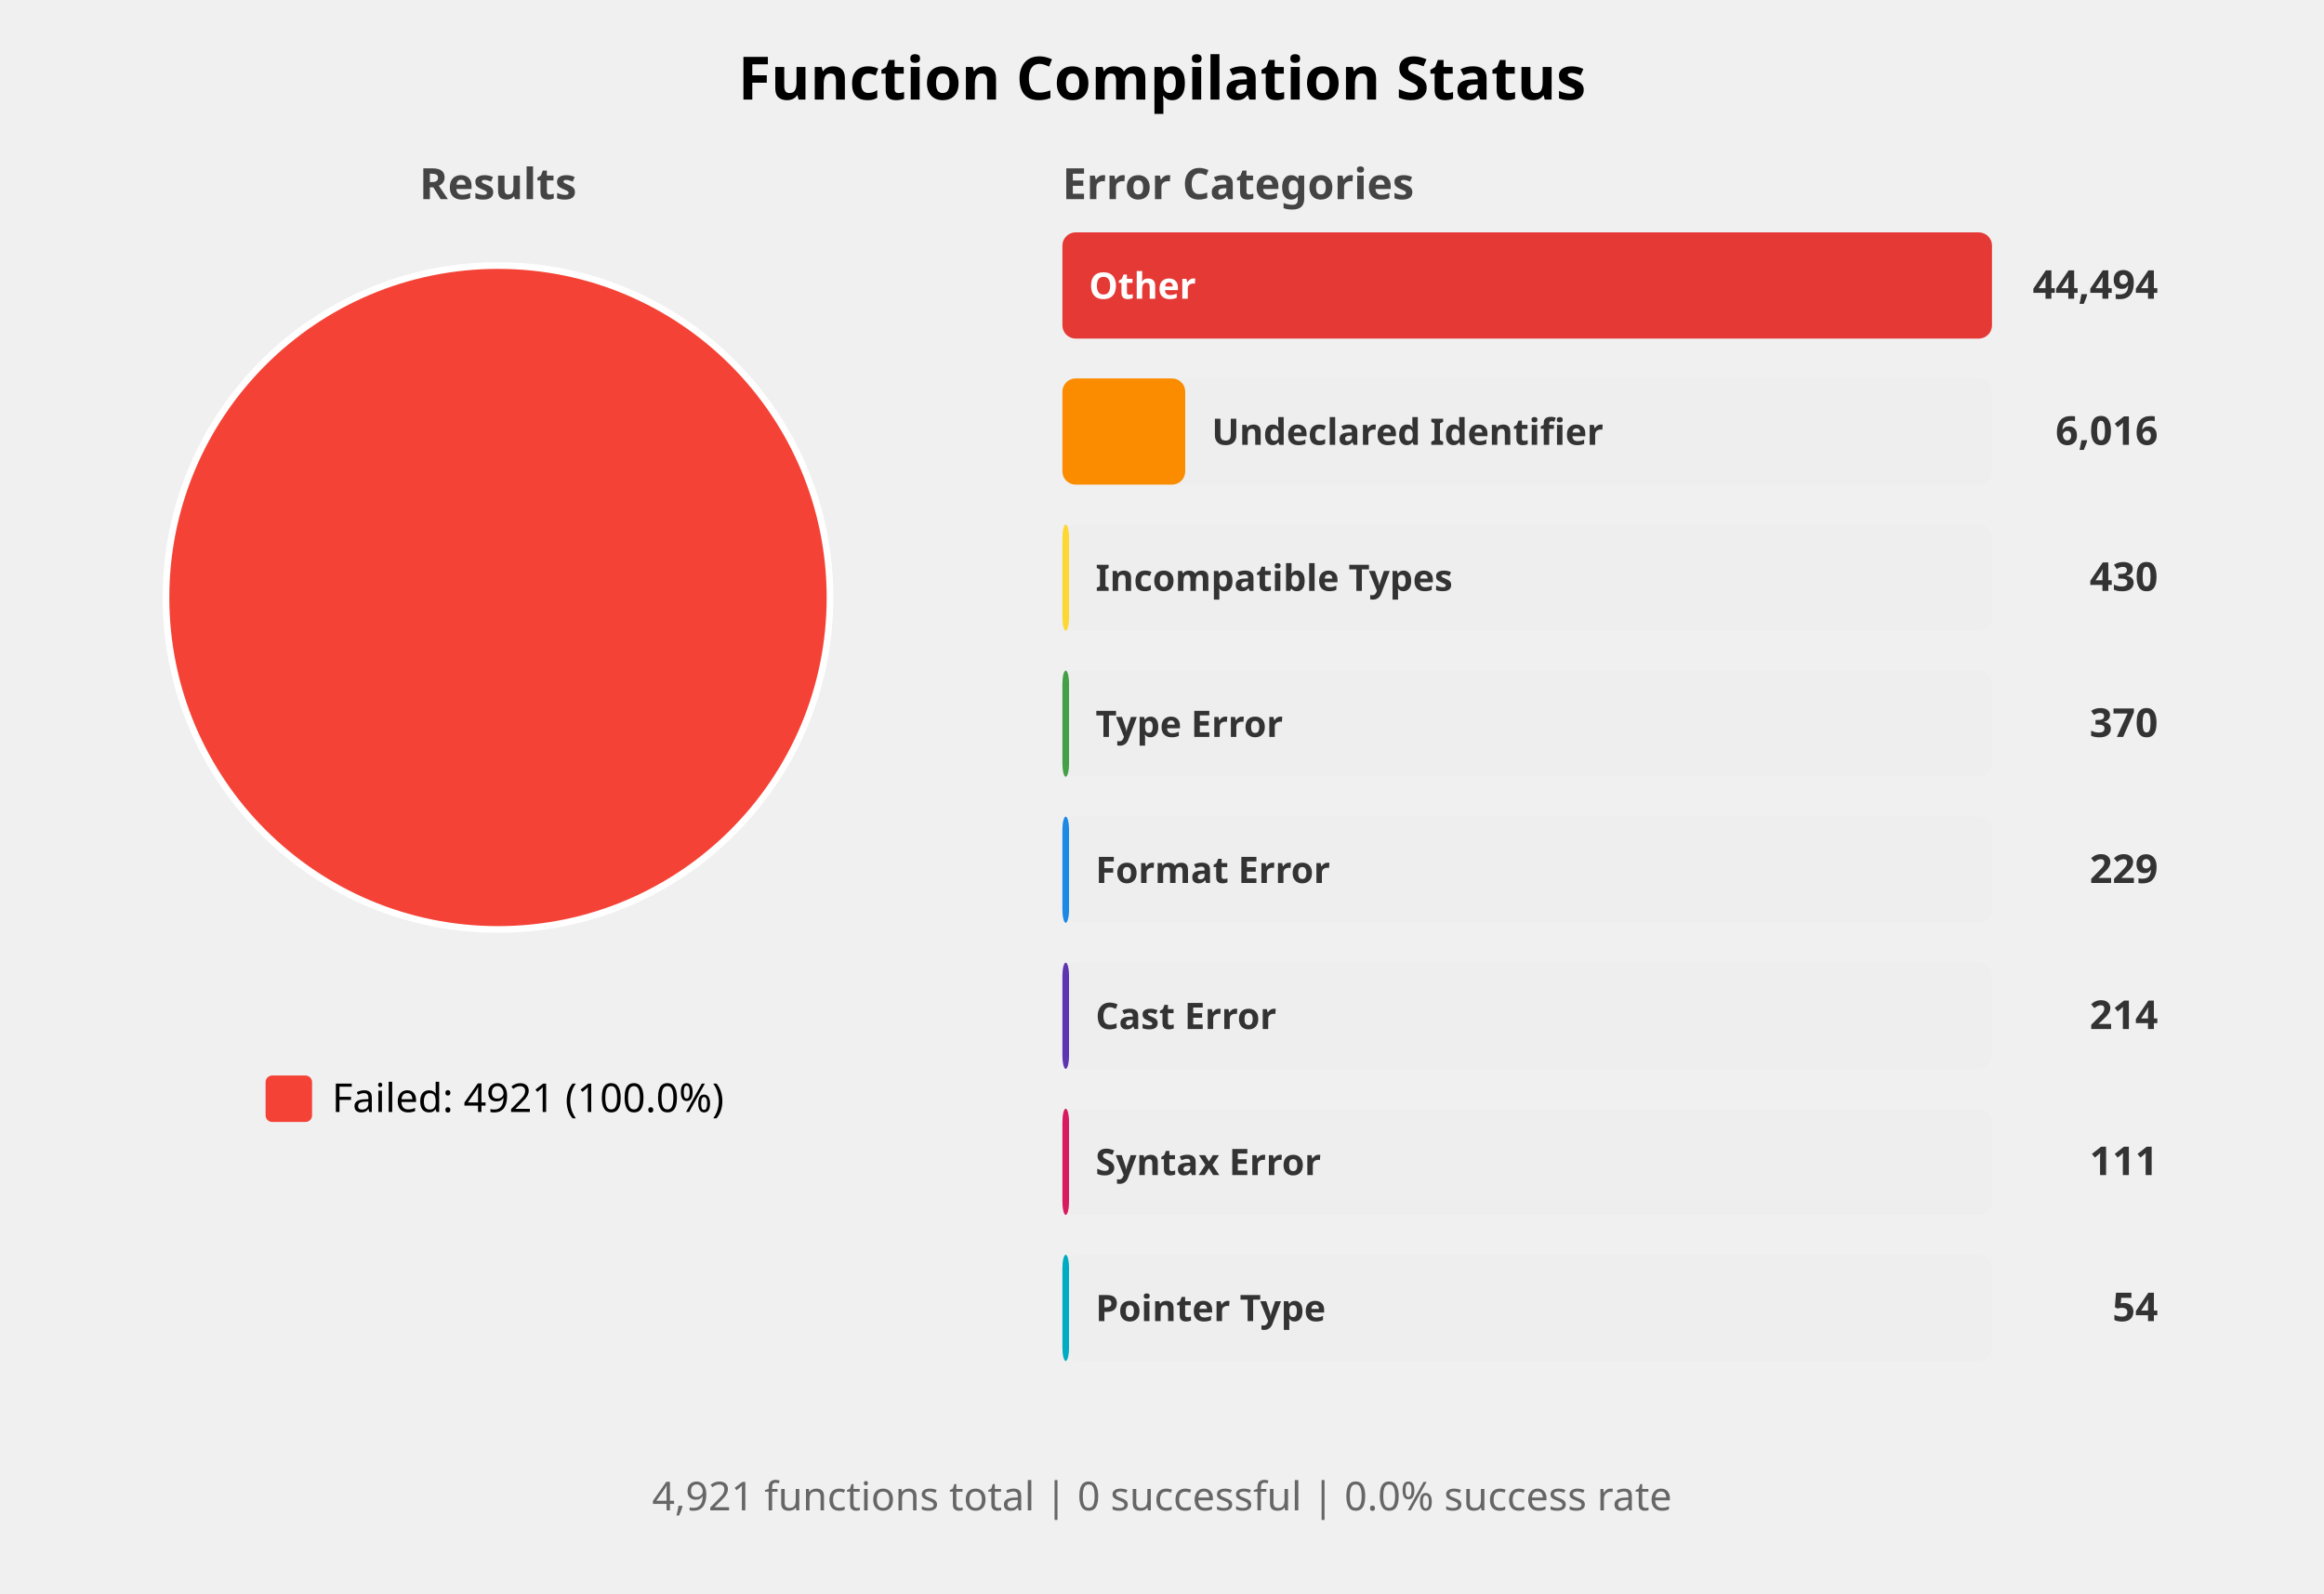
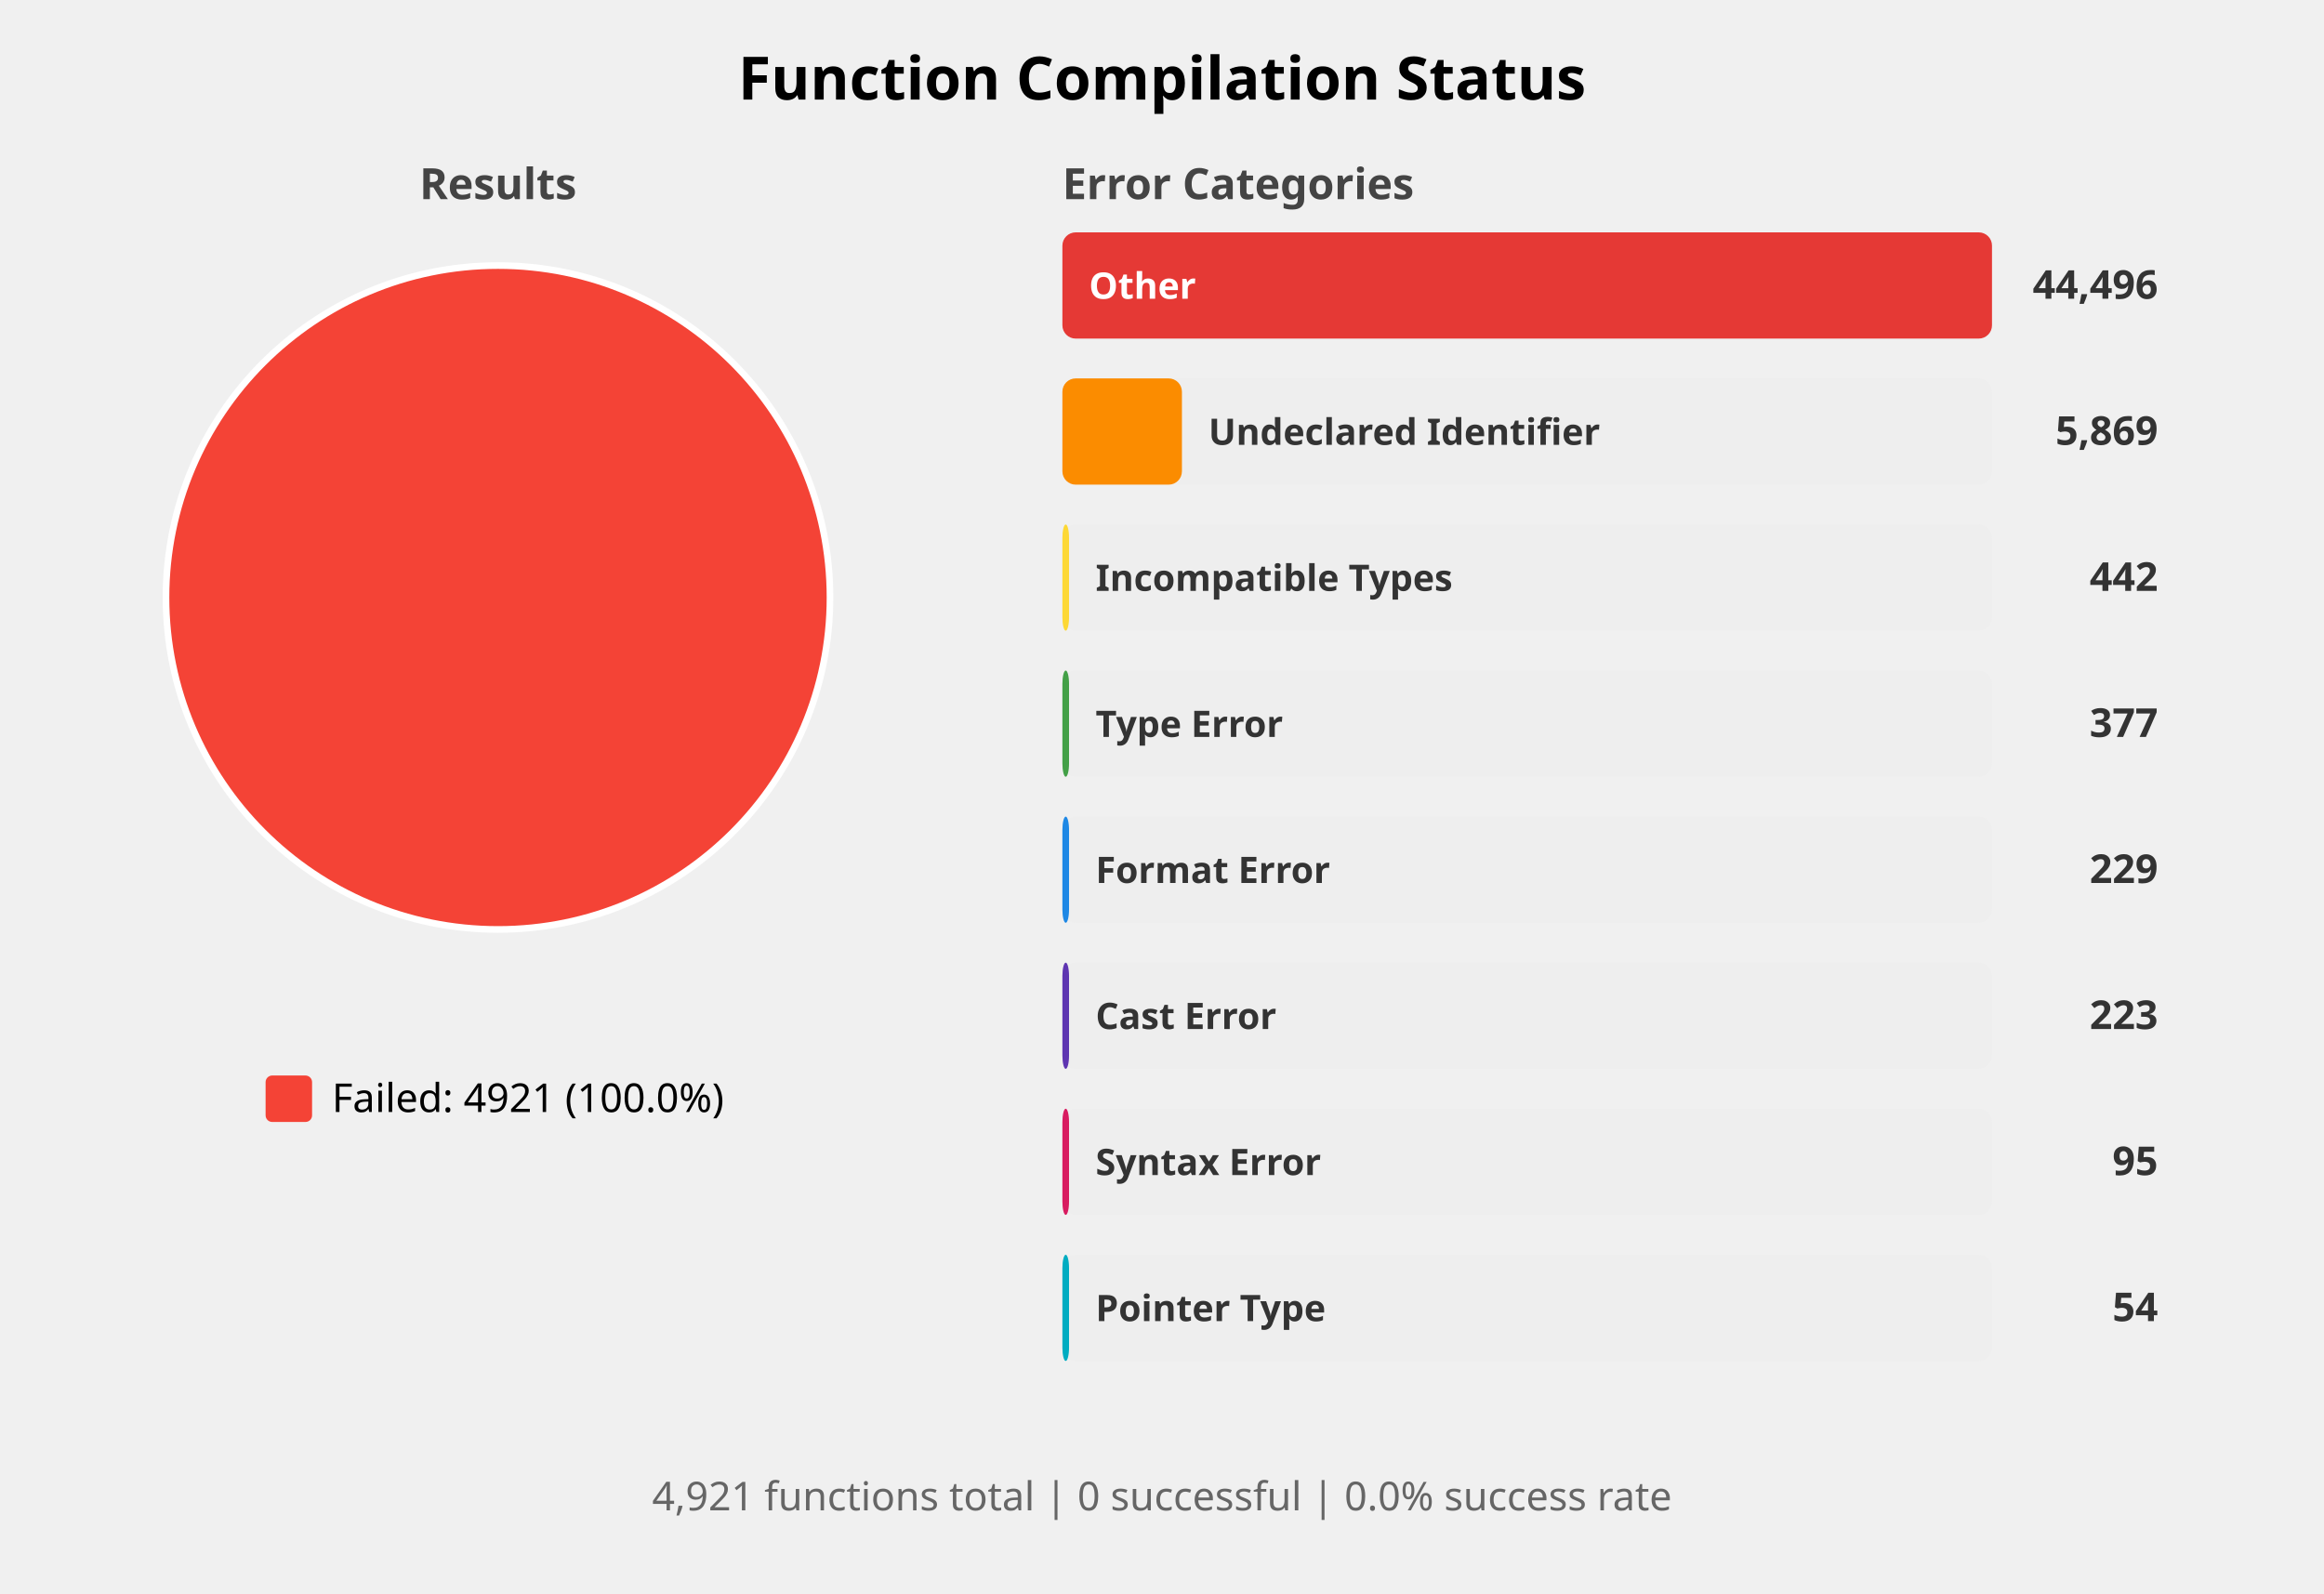
<svg xmlns="http://www.w3.org/2000/svg" width="700" height="480" viewBox="0 0 700 480">
  <style>
    .title { font: bold 18px sans-serif; }
    .subtitle { font: bold 13px sans-serif; fill: #444; }
    .label { font: 12px sans-serif; }
    .bar-label { font: bold 11px sans-serif; fill: white; }
    .bar-label-dark { font: bold 11px sans-serif; fill: #333; }
    .count { font: bold 12px sans-serif; fill: #333; }
    .summary { font: 12px sans-serif; fill: #666; }
  </style>
  <rect width="100%%" height="100%%" fill="white" />
  <text x="350" y="30" class="title" text-anchor="middle">Function Compilation Status</text>
  <text x="150" y="60" class="subtitle" text-anchor="middle">Results</text>
  <circle cx="150" cy="180" r="100" fill="#F44336" stroke="white" stroke-width="2" />
  <rect x="80" y="324" width="14" height="14" fill="#F44336" rx="2" />
  <text x="100" y="335" class="label">Failed: 4921 (100.0%)</text>
  <text x="320" y="60" class="subtitle">Error Categories</text>
  <rect x="320" y="70" width="280" height="32" fill="#EEEEEE" rx="4" />
  <rect x="320" y="70" width="280" height="32" fill="#E53935" rx="4" />
  <text x="328" y="90" class="bar-label">Other</text>
-   <text x="650" y="90" class="count" text-anchor="end">44,494</text>
+   <text x="650" y="90" class="count" text-anchor="end">44,496</text>
  <rect x="320" y="114" width="280" height="32" fill="#EEEEEE" rx="4" />
-   <rect x="320" y="114" width="37" height="32" fill="#FB8C00" rx="4" />
-   <text x="365" y="134" class="bar-label-dark">Undeclared Identifier</text>
-   <text x="650" y="134" class="count" text-anchor="end">6,016</text>
+   <rect x="320" y="114" width="36" height="32" fill="#FB8C00" rx="4" />
+   <text x="364" y="134" class="bar-label-dark">Undeclared Identifier</text>
+   <text x="650" y="134" class="count" text-anchor="end">5,869</text>
  <rect x="320" y="158" width="280" height="32" fill="#EEEEEE" rx="4" />
  <rect x="320" y="158" width="2" height="32" fill="#FDD835" rx="4" />
  <text x="330" y="178" class="bar-label-dark">Incompatible Types</text>
-   <text x="650" y="178" class="count" text-anchor="end">430</text>
+   <text x="650" y="178" class="count" text-anchor="end">442</text>
  <rect x="320" y="202" width="280" height="32" fill="#EEEEEE" rx="4" />
  <rect x="320" y="202" width="2" height="32" fill="#43A047" rx="4" />
  <text x="330" y="222" class="bar-label-dark">Type Error</text>
-   <text x="650" y="222" class="count" text-anchor="end">370</text>
+   <text x="650" y="222" class="count" text-anchor="end">377</text>
  <rect x="320" y="246" width="280" height="32" fill="#EEEEEE" rx="4" />
  <rect x="320" y="246" width="2" height="32" fill="#1E88E5" rx="4" />
  <text x="330" y="266" class="bar-label-dark">Format Error</text>
  <text x="650" y="266" class="count" text-anchor="end">229</text>
  <rect x="320" y="290" width="280" height="32" fill="#EEEEEE" rx="4" />
  <rect x="320" y="290" width="2" height="32" fill="#5E35B1" rx="4" />
  <text x="330" y="310" class="bar-label-dark">Cast Error</text>
-   <text x="650" y="310" class="count" text-anchor="end">214</text>
+   <text x="650" y="310" class="count" text-anchor="end">223</text>
  <rect x="320" y="334" width="280" height="32" fill="#EEEEEE" rx="4" />
  <rect x="320" y="334" width="2" height="32" fill="#D81B60" rx="4" />
  <text x="330" y="354" class="bar-label-dark">Syntax Error</text>
-   <text x="650" y="354" class="count" text-anchor="end">111</text>
+   <text x="650" y="354" class="count" text-anchor="end">95</text>
  <rect x="320" y="378" width="280" height="32" fill="#EEEEEE" rx="4" />
  <rect x="320" y="378" width="2" height="32" fill="#00ACC1" rx="4" />
  <text x="330" y="398" class="bar-label-dark">Pointer Type</text>
  <text x="650" y="398" class="count" text-anchor="end">54</text>
  <text x="350" y="455" class="summary" text-anchor="middle">
    4,921 functions total | 0 successful | 0.0% success rate
  </text>
</svg>
